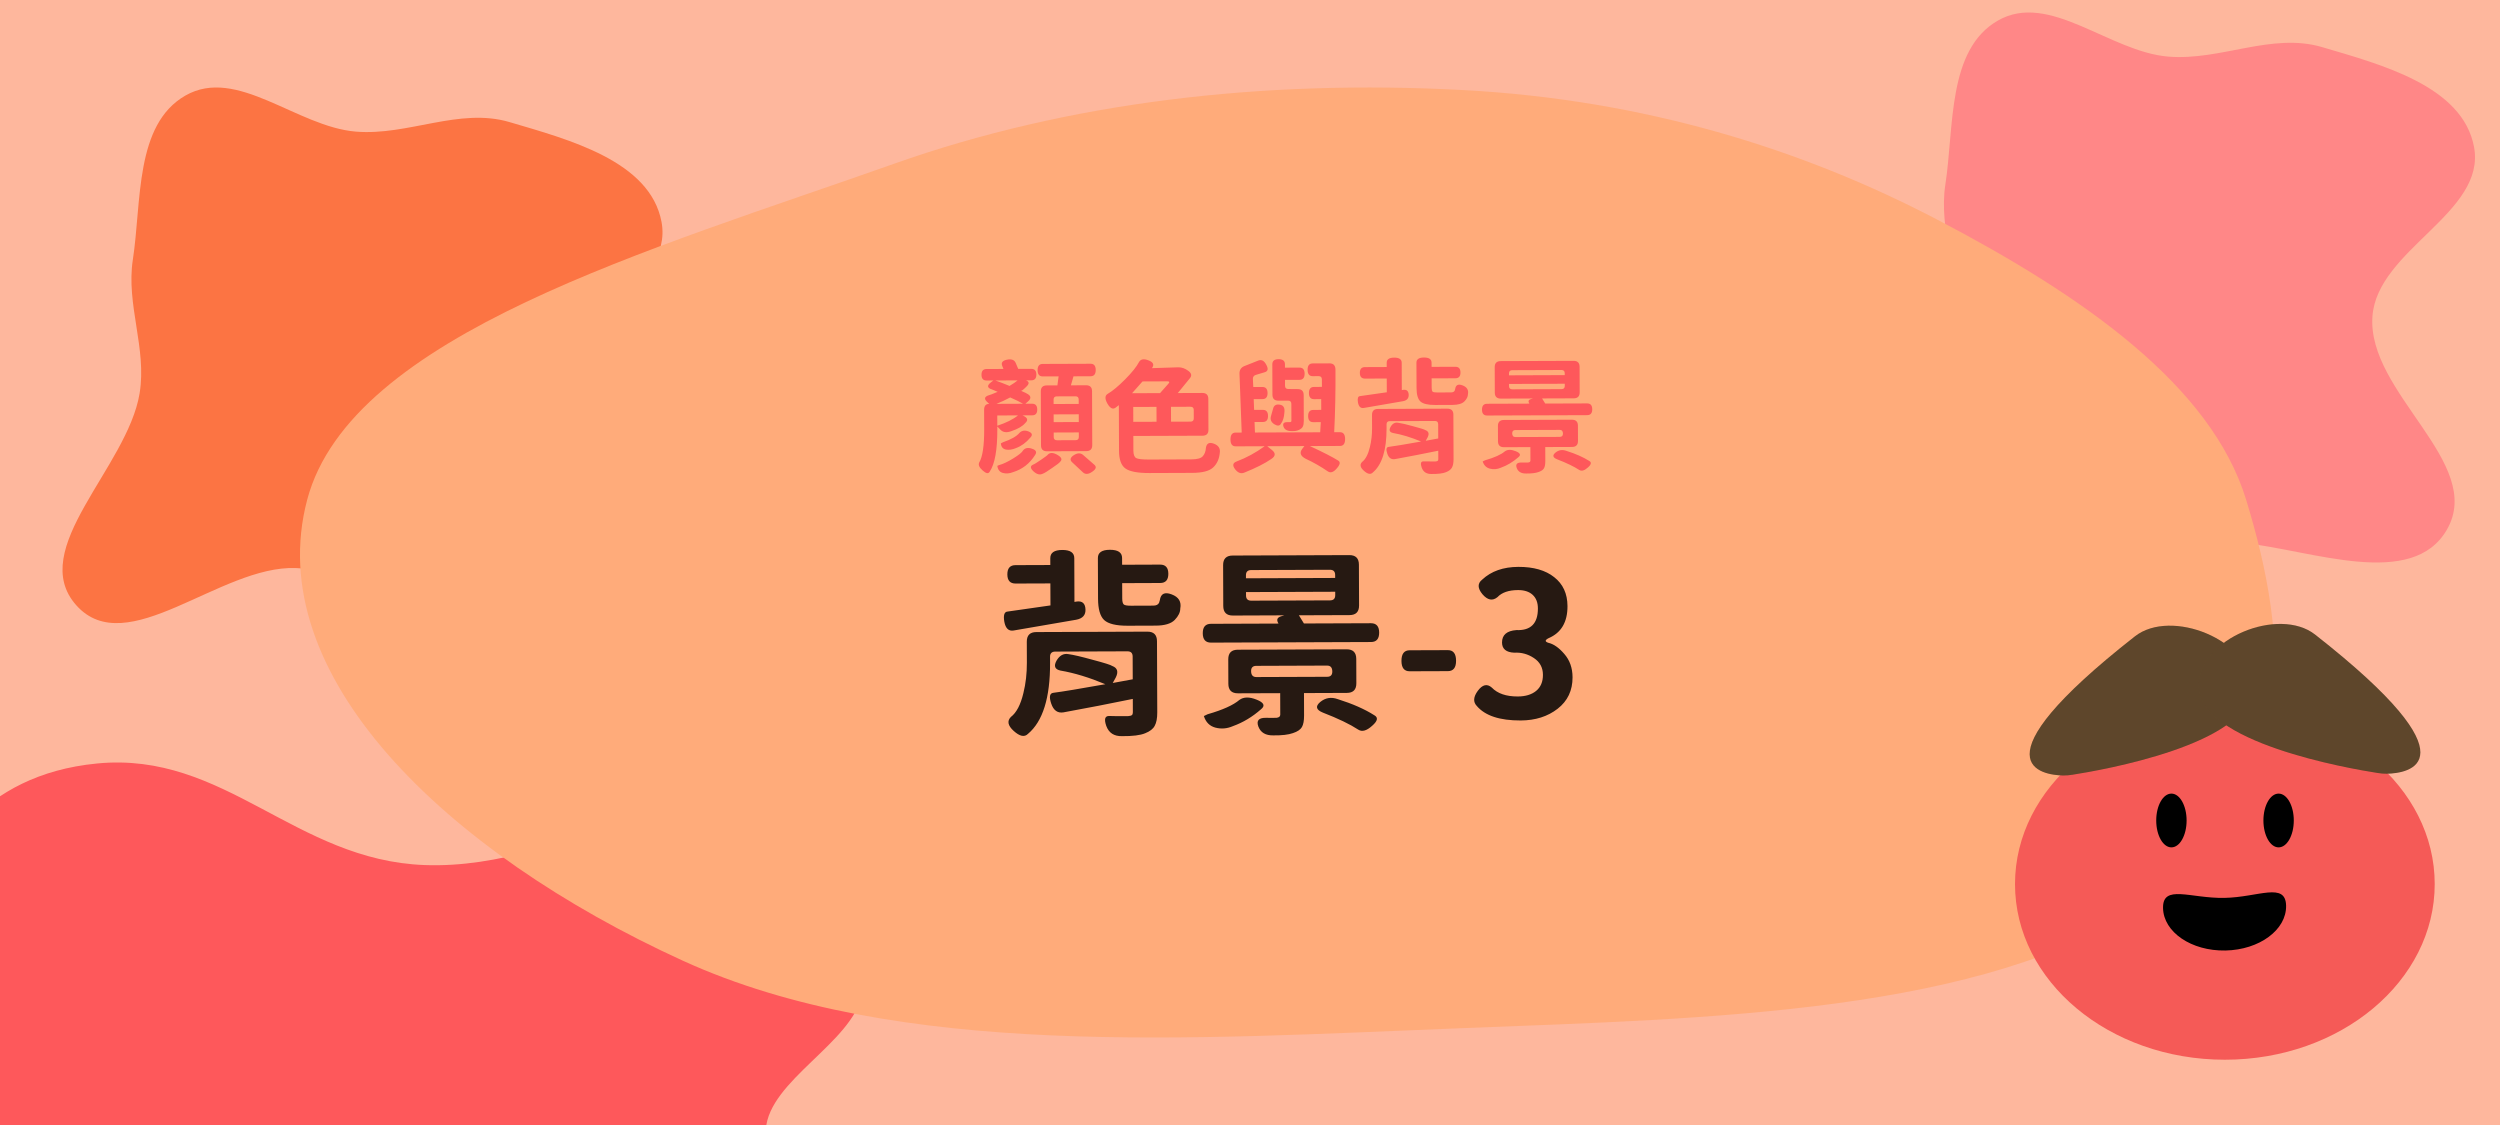
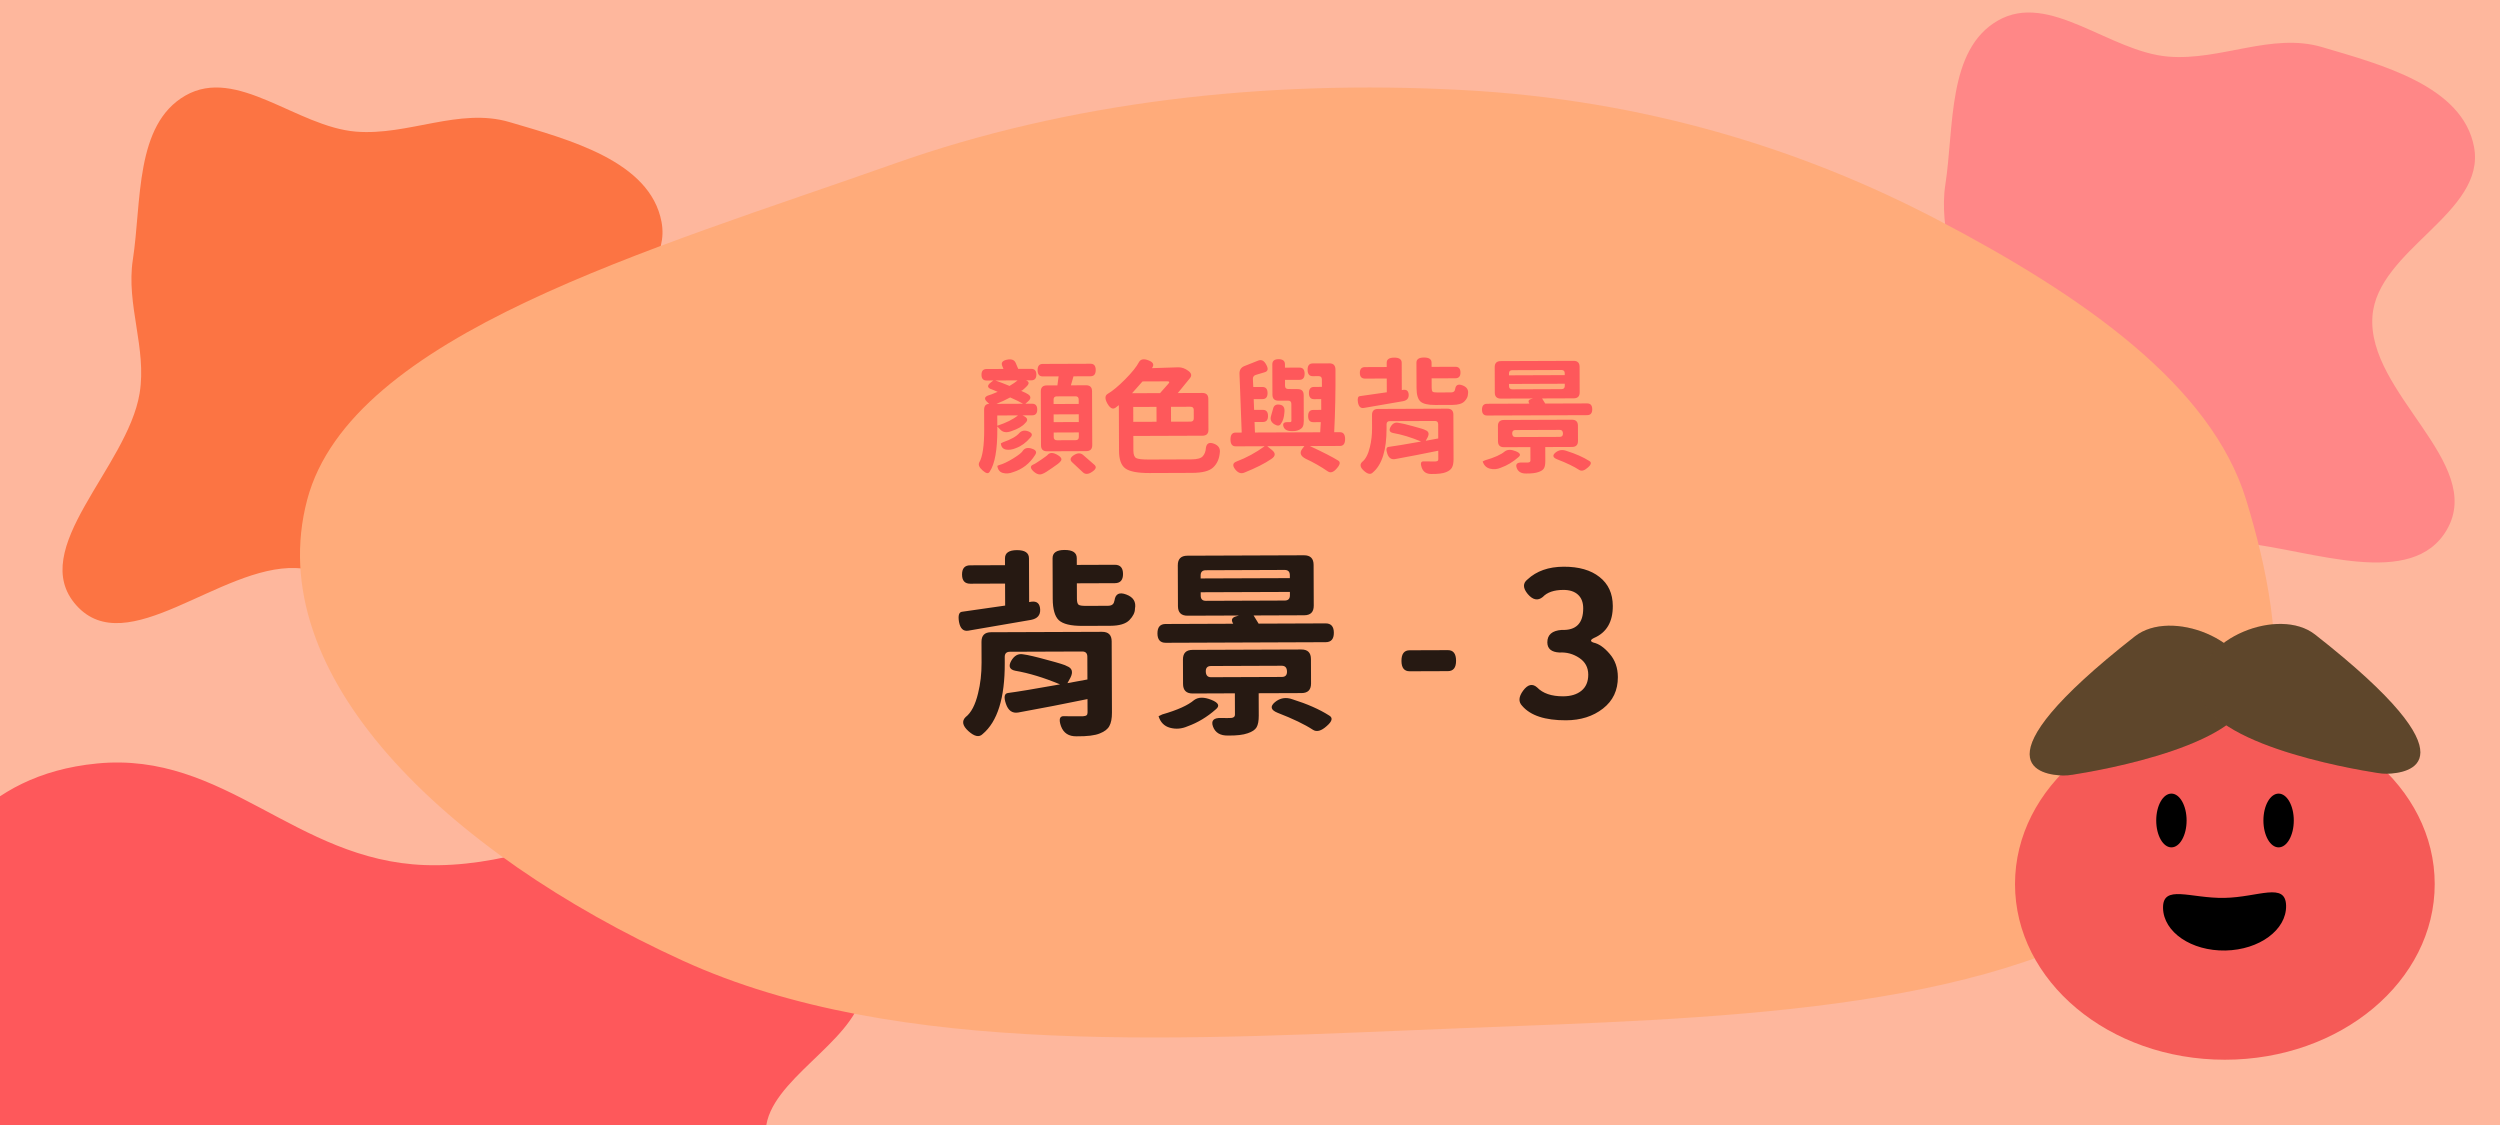
<svg xmlns="http://www.w3.org/2000/svg" width="200" height="90" viewBox="0 0 200 90" fill="none">
  <g clip-path="url(#clip0_2308_6711)">
    <rect width="200" height="90" fill="#FEB79D" />
    <path fill-rule="evenodd" clip-rule="evenodd" d="M-6.18 85.526C-5.521 81.351 -9.948 77.257 -7.655 73.239C-4.948 68.497 -1.652 61.992 7.772 61.078C17.997 60.087 23.6 68.826 33.978 69.205C45.818 69.637 56.588 60.196 66.887 63.237C76.243 66 70.121 74.012 68.975 79.539C68.168 83.434 61.536 86.431 61.267 90.346C60.85 96.397 75.769 103.853 67.023 107.895C58.356 111.9 45.738 103.802 34.253 102.83C27.316 102.243 20.566 103.925 13.618 103.373C4.658 102.66 -7.251 103.227 -11.753 99.17C-16.321 95.052 -6.927 90.254 -6.18 85.526Z" fill="#FE585B" />
    <path fill-rule="evenodd" clip-rule="evenodd" d="M28.474 10.53C32.649 10.872 36.743 8.58 40.761 9.767C45.503 11.168 52.008 12.874 52.922 17.752C53.913 23.046 45.174 25.946 44.795 31.318C44.363 37.447 53.804 43.022 50.763 48.353C48 53.196 39.988 50.027 34.461 49.434C30.566 49.016 27.569 45.584 23.654 45.444C17.603 45.228 10.147 52.951 6.105 48.424C2.1 43.937 10.197 37.406 11.17 31.46C11.758 27.869 10.075 24.375 10.627 20.779C11.34 16.14 10.773 9.976 14.83 7.646C18.948 5.281 23.746 10.143 28.474 10.53Z" fill="#FC7443" />
    <path fill-rule="evenodd" clip-rule="evenodd" d="M173.474 4.53C177.649 4.872 181.743 2.58 185.761 3.767C190.503 5.168 197.008 6.874 197.922 11.752C198.913 17.046 190.174 19.946 189.795 25.318C189.363 31.447 198.804 37.022 195.763 42.353C193 47.196 184.988 44.027 179.461 43.434C175.566 43.016 172.569 39.584 168.654 39.444C162.603 39.228 155.147 46.951 151.105 42.424C147.1 37.937 155.198 31.406 156.17 25.46C156.757 21.869 155.075 18.375 155.627 14.779C156.34 10.14 155.773 3.976 159.83 1.646C163.948 -0.719 168.746 4.143 173.474 4.53Z" fill="#FF8787" />
    <path fill-rule="evenodd" clip-rule="evenodd" d="M117.063 7.205C131.49 7.98 144.155 11.905 154.996 17.578C166.733 23.719 176.896 30.86 179.688 39.971C183.097 51.095 184.354 63.745 171.749 72.255C158.691 81.071 136.857 81.474 117.063 82.25C95.236 83.105 71.899 84.751 54.603 76.845C35.616 68.165 20.857 53.977 24.577 39.971C28.089 26.753 52.105 19.98 71.539 13.095C85.386 8.19 100.98 6.341 117.063 7.205Z" fill="#FFAB7A" />
    <ellipse cx="177.989" cy="70.727" rx="16.788" ry="14.051" fill="#F55A57" />
    <ellipse cx="173.713" cy="65.639" rx="1.215" ry="2.151" fill="black" />
    <ellipse cx="182.288" cy="65.639" rx="1.215" ry="2.151" fill="black" />
    <path d="M173.043 72.643C173.079 74.57 175.312 76.092 178.031 76.041C180.749 75.99 182.924 74.386 182.888 72.458C182.852 70.531 180.67 71.781 177.952 71.831C175.233 71.882 173.007 70.715 173.043 72.643Z" fill="black" />
    <path d="M170.798 50.904C173.679 48.645 180.102 51.191 180.102 55.022C180.103 59.542 168.088 61.623 165.803 61.978C165.554 62.017 165.305 62.044 165.056 62.039C163.427 62.006 157.617 61.237 170.798 50.904Z" fill="#6E5232" />
    <path d="M170.798 50.904C173.679 48.645 180.102 51.191 180.102 55.022C180.103 59.542 168.088 61.623 165.803 61.978C165.554 62.017 165.305 62.044 165.056 62.039C163.427 62.006 157.617 61.237 170.798 50.904Z" fill="url(#paint0_radial_2308_6711)" fill-opacity="0.15" />
    <path d="M185.204 50.763C182.323 48.505 175.9 51.051 175.9 54.881C175.899 59.401 187.914 61.483 190.199 61.837C190.448 61.876 190.697 61.903 190.946 61.898C192.575 61.866 198.385 61.097 185.204 50.763Z" fill="#6E5232" />
    <path d="M185.204 50.763C182.323 48.505 175.9 51.051 175.9 54.881C175.899 59.401 187.914 61.483 190.199 61.837C190.448 61.876 190.697 61.903 190.946 61.898C192.575 61.866 198.385 61.097 185.204 50.763Z" fill="url(#paint1_radial_2308_6711)" fill-opacity="0.15" />
    <path d="M79.718 32.308L81.847 32.3C81.594 32.154 81.25 31.985 80.816 31.794C80.47 31.982 80.104 32.153 79.718 32.308ZM81.41 30.431L79.63 30.438C79.971 30.557 80.348 30.702 80.762 30.874C81.035 30.713 81.251 30.565 81.41 30.431ZM79.781 33.238L79.784 34.058C80.503 33.822 81.055 33.546 81.441 33.231L79.781 33.238ZM79.784 34.118L79.785 34.348C79.791 35.988 79.589 37.115 79.178 37.73C79.078 37.917 78.891 37.888 78.617 37.642C78.343 37.403 78.249 37.19 78.335 37.003C78.606 36.555 78.74 35.665 78.735 34.331L78.729 32.791C78.728 32.471 78.864 32.311 79.138 32.31L79.007 32.19C78.706 31.925 78.739 31.735 79.105 31.62C79.145 31.62 79.381 31.529 79.814 31.347C79.4 31.169 79.23 31.1 79.303 31.139C78.969 31.014 78.959 30.831 79.271 30.59L79.471 30.439L78.93 30.441C78.657 30.442 78.52 30.289 78.519 29.982C78.518 29.676 78.654 29.522 78.927 29.521L80.277 29.516L80.176 29.266C80.075 29.013 80.201 28.849 80.554 28.775C80.914 28.7 81.148 28.786 81.255 29.032L81.457 29.511L82.497 29.508C82.77 29.506 82.908 29.659 82.909 29.966C82.91 30.273 82.774 30.427 82.501 30.427L82.081 30.429C82.361 30.535 82.358 30.715 82.073 30.969C81.853 31.19 81.72 31.287 81.674 31.261C81.987 31.399 82.134 31.469 82.114 31.469C82.495 31.648 82.532 31.867 82.227 32.129L82.028 32.299L82.567 32.297C82.841 32.296 82.978 32.452 82.979 32.766C82.98 33.072 82.844 33.226 82.571 33.227L81.791 33.23C82.212 33.402 82.286 33.608 82.013 33.849C81.808 34.097 81.448 34.308 80.936 34.483C80.556 34.631 80.263 34.602 80.055 34.397L79.784 34.118ZM81.556 34.631C81.749 34.437 81.992 34.399 82.286 34.518C82.579 34.637 82.627 34.8 82.427 35.008C82.089 35.409 81.71 35.687 81.291 35.842C80.998 35.97 80.725 36.011 80.471 35.965C80.224 35.913 80.09 35.746 80.069 35.467L80.249 35.376C80.895 35.154 81.33 34.905 81.556 34.631ZM81.841 36.04C82.001 35.833 82.24 35.785 82.561 35.897C82.888 36.003 82.969 36.172 82.803 36.406C82.379 37.081 81.8 37.533 81.068 37.763C80.768 37.884 80.488 37.908 80.228 37.836C79.974 37.764 79.827 37.574 79.786 37.268L79.926 37.207C80.219 37.133 80.591 36.958 81.044 36.683C81.503 36.401 81.769 36.187 81.841 36.04ZM84.296 34.601L84.297 34.961C84.298 35.134 84.385 35.221 84.558 35.22L86.048 35.214C86.222 35.214 86.308 35.127 86.307 34.953L86.306 34.593L84.296 34.601ZM84.291 33.151L84.293 33.771L86.303 33.763L86.301 33.143L84.291 33.151ZM84.545 31.71C84.372 31.711 84.286 31.797 84.286 31.971L84.288 32.321L86.297 32.313L86.296 31.963C86.296 31.79 86.209 31.704 86.035 31.704L84.545 31.71ZM87.38 35.609C87.381 35.929 87.222 36.09 86.901 36.091L83.762 36.103C83.442 36.104 83.281 35.945 83.28 35.625L83.264 31.315C83.263 30.995 83.422 30.834 83.742 30.833L84.592 30.83L84.689 30.109L83.419 30.114C83.146 30.115 83.009 29.949 83.007 29.616C83.006 29.282 83.142 29.115 83.416 29.114L87.246 29.1C87.519 29.099 87.656 29.265 87.657 29.598C87.659 29.932 87.523 30.099 87.249 30.1L85.879 30.105L85.672 30.826L86.882 30.821C87.202 30.82 87.363 30.98 87.364 31.299L87.38 35.609ZM85.765 36.975C85.571 36.789 85.617 36.603 85.903 36.415C86.195 36.227 86.442 36.22 86.643 36.392L87.535 37.169C87.743 37.341 87.69 37.532 87.378 37.739C87.072 37.954 86.822 37.968 86.628 37.782L85.765 36.975ZM83.832 36.363C84.012 36.189 84.265 36.198 84.593 36.39C84.927 36.582 85.001 36.765 84.815 36.939C84.762 37.019 84.546 37.187 84.166 37.441C83.794 37.703 83.548 37.854 83.428 37.894C83.195 38.015 82.945 37.953 82.677 37.707C82.417 37.461 82.403 37.285 82.635 37.177C82.735 37.143 82.955 37.009 83.294 36.775C83.64 36.54 83.819 36.403 83.832 36.363ZM93.472 30.697C93.585 30.57 93.554 30.506 93.381 30.507L91.401 30.515L90.564 31.458L92.804 31.449L93.472 30.697ZM95.243 33.73C95.416 33.73 95.502 33.643 95.502 33.469L95.499 32.789C95.499 32.623 95.412 32.54 95.238 32.54L93.678 32.546L93.683 33.736L95.243 33.73ZM90.659 32.557L90.663 33.747L92.523 33.74L92.519 32.55L90.659 32.557ZM91.934 36.763L95.314 36.75C95.787 36.748 96.094 36.66 96.233 36.487C96.379 36.313 96.458 36.096 96.471 35.836C96.523 35.469 96.736 35.355 97.109 35.493C97.483 35.632 97.641 35.881 97.582 36.242C97.537 36.715 97.365 37.096 97.066 37.383C96.767 37.678 96.205 37.827 95.378 37.83L91.958 37.843C91.018 37.846 90.378 37.725 90.037 37.48C89.696 37.241 89.524 36.768 89.522 36.062L89.508 32.411L89.249 32.612C89.029 32.773 88.812 32.667 88.597 32.295C88.383 31.916 88.385 31.656 88.605 31.515C88.997 31.287 89.466 30.898 90.01 30.35C90.562 29.794 90.933 29.329 91.125 28.956C91.258 28.728 91.504 28.684 91.865 28.823C92.225 28.955 92.339 29.138 92.207 29.372L92.157 29.452L94.277 29.384C94.55 29.383 94.814 29.479 95.068 29.671C95.322 29.857 95.363 30.053 95.19 30.26L94.224 31.444L96.184 31.437C96.504 31.436 96.665 31.595 96.666 31.915L96.675 34.385C96.677 34.698 96.517 34.856 96.197 34.857L90.667 34.877L90.671 36.057C90.673 36.364 90.747 36.56 90.894 36.646C91.041 36.726 91.387 36.765 91.934 36.763ZM103.313 33.67L103.308 32.31C103.307 32.137 103.22 32.051 103.047 32.051L102.277 32.054C101.957 32.055 101.796 31.896 101.795 31.576L101.786 29.146C101.785 28.873 101.951 28.735 102.284 28.734C102.624 28.733 102.795 28.869 102.796 29.142L102.797 29.412L103.957 29.408C104.23 29.407 104.367 29.57 104.369 29.896C104.37 30.223 104.234 30.387 103.961 30.388L102.801 30.392L102.802 30.862C102.803 31.036 102.89 31.122 103.063 31.121L103.813 31.128C104.133 31.127 104.294 31.287 104.295 31.607L104.303 33.667C104.303 33.873 104.277 34.027 104.224 34.127C104.178 34.227 104.078 34.314 103.925 34.388C103.772 34.462 103.589 34.496 103.376 34.49C103.002 34.498 102.772 34.382 102.684 34.143C102.597 33.896 102.69 33.773 102.963 33.772L103.143 33.771C103.256 33.777 103.313 33.744 103.313 33.67ZM101.849 32.686C101.915 32.425 102.094 32.322 102.388 32.374C102.681 32.419 102.802 32.632 102.75 33.012C102.725 33.392 102.636 33.683 102.483 33.883C102.384 34.077 102.208 34.098 101.954 33.945C101.7 33.786 101.606 33.577 101.671 33.316L101.849 32.686ZM105.616 34.582L105.663 33.772L105.063 33.774C104.79 33.775 104.652 33.612 104.651 33.285C104.65 32.959 104.786 32.795 105.059 32.794L105.699 32.791L105.696 31.931L105.126 31.934C104.853 31.935 104.716 31.772 104.714 31.445C104.713 31.119 104.849 30.955 105.123 30.954L105.753 30.951L105.75 30.351C105.75 30.178 105.663 30.092 105.489 30.092L105.019 30.094C104.746 30.095 104.609 29.925 104.608 29.585C104.606 29.245 104.742 29.075 105.016 29.074L106.366 29.069C106.686 29.068 106.843 29.247 106.838 29.607C106.851 31.294 106.817 32.951 106.736 34.578L107.196 34.576C107.469 34.575 107.607 34.758 107.608 35.124C107.609 35.491 107.473 35.675 107.2 35.676L104.79 35.685C105.859 36.181 106.613 36.568 107.054 36.846C107.248 36.959 107.212 37.166 106.947 37.467C106.688 37.775 106.452 37.859 106.238 37.719C105.67 37.328 105.078 36.99 104.464 36.706C104.036 36.488 103.942 36.221 104.181 35.907L104.35 35.687L101.38 35.697L101.761 36.006C102.069 36.258 102.046 36.498 101.694 36.726C101.175 37.082 100.463 37.441 99.558 37.804C99.285 37.925 99.035 37.836 98.807 37.537C98.586 37.245 98.618 37.041 98.905 36.927C99.71 36.624 100.465 36.214 101.17 35.698L98.85 35.707C98.577 35.708 98.439 35.525 98.438 35.158C98.437 34.792 98.573 34.608 98.846 34.607L99.336 34.605L99.159 29.896C99.151 29.596 99.284 29.392 99.556 29.284L100.675 28.84C100.928 28.746 101.138 28.862 101.306 29.188C101.481 29.507 101.438 29.704 101.178 29.778L100.469 29.991C100.309 30.038 100.23 30.145 100.23 30.312L100.263 30.962L100.993 30.959C101.266 30.958 101.403 31.121 101.404 31.447C101.406 31.767 101.27 31.928 100.996 31.929L100.296 31.931L100.329 32.791L101.029 32.789C101.303 32.788 101.44 32.951 101.441 33.277C101.442 33.597 101.306 33.758 101.033 33.759L100.363 33.761L100.396 34.601L105.616 34.582ZM112.695 31.576C112.709 31.862 112.557 32.036 112.237 32.097C111.098 32.295 110.048 32.475 109.089 32.639C108.849 32.673 108.698 32.527 108.637 32.201C108.583 31.874 108.635 31.704 108.795 31.69C109.062 31.656 109.778 31.553 110.944 31.382L110.94 30.282L109.2 30.288C108.927 30.29 108.79 30.137 108.788 29.83C108.787 29.523 108.923 29.369 109.197 29.369L110.937 29.362L110.936 29.022C110.934 28.749 111.134 28.611 111.534 28.61C111.934 28.608 112.134 28.744 112.136 29.018L112.144 31.208L112.264 31.187C112.537 31.153 112.681 31.282 112.695 31.576ZM115.789 32.694C116.109 32.693 116.27 32.852 116.271 33.172L116.284 36.732C116.285 37.026 116.243 37.249 116.157 37.403C116.077 37.556 115.918 37.68 115.678 37.775C115.438 37.875 115.052 37.923 114.519 37.919C114.125 37.927 113.865 37.758 113.737 37.412C113.615 37.066 113.668 36.899 113.895 36.911C113.988 36.917 114.298 36.92 114.825 36.918C114.918 36.911 114.981 36.894 115.015 36.867C115.048 36.84 115.064 36.794 115.064 36.727L115.062 36.057C113.909 36.294 112.753 36.519 111.594 36.73C111.301 36.777 111.097 36.632 110.982 36.292C110.868 35.952 110.904 35.772 111.09 35.752C111.524 35.697 112.39 35.553 113.689 35.322C112.881 34.985 112.133 34.758 111.446 34.64C111.166 34.581 111.099 34.418 111.245 34.151C111.397 33.884 111.596 33.773 111.843 33.819C112.09 33.851 112.497 33.946 113.064 34.104C113.638 34.255 113.962 34.358 114.036 34.411C114.296 34.51 114.353 34.703 114.208 34.99L114.059 35.261L115.058 35.077L115.054 33.937C115.053 33.764 114.966 33.677 114.793 33.678L111.183 33.691C111.009 33.692 110.923 33.779 110.924 33.952L110.925 34.252C110.931 35.999 110.562 37.184 109.818 37.806C109.645 37.98 109.409 37.931 109.108 37.659C108.813 37.393 108.766 37.16 108.965 36.959C109.244 36.745 109.453 36.348 109.591 35.767C109.709 35.293 109.767 34.783 109.765 34.236L109.761 33.197C109.76 32.877 109.919 32.716 110.239 32.715L115.789 32.694ZM114.974 31.397L116.084 31.393C116.231 31.392 116.327 31.345 116.374 31.252L116.413 31.122C116.459 30.795 116.655 30.698 117.002 30.83C117.356 30.962 117.5 31.198 117.435 31.538C117.436 31.725 117.343 31.915 117.157 32.109C116.971 32.296 116.655 32.391 116.208 32.393L114.808 32.398C114.228 32.4 113.834 32.305 113.627 32.112C113.426 31.919 113.325 31.563 113.323 31.043L113.315 29.013C113.314 28.74 113.514 28.602 113.914 28.601C114.321 28.599 114.524 28.735 114.525 29.009L114.527 29.349L116.427 29.342C116.7 29.341 116.837 29.494 116.838 29.8C116.84 30.107 116.703 30.261 116.43 30.262L114.53 30.269L114.533 31.039C114.534 31.192 114.561 31.292 114.614 31.338C114.668 31.378 114.788 31.398 114.974 31.397ZM120.722 30.716L120.722 30.886C120.723 31.059 120.81 31.145 120.983 31.145L124.923 31.13C125.097 31.13 125.183 31.043 125.182 30.869L125.182 30.699L120.722 30.716ZM120.978 29.615C120.804 29.616 120.718 29.703 120.719 29.876L120.719 30.026L125.179 30.009L125.179 29.859C125.178 29.686 125.091 29.6 124.918 29.6L120.978 29.615ZM126.968 32.273C127.241 32.272 127.378 32.428 127.379 32.741C127.381 33.054 127.244 33.212 126.971 33.213L118.971 33.242C118.698 33.243 118.561 33.087 118.559 32.774C118.558 32.461 118.694 32.303 118.968 32.302L122.348 32.29C122.234 32.11 122.273 31.99 122.466 31.929L122.636 31.879L120.066 31.888C119.746 31.889 119.586 31.73 119.584 31.41L119.577 29.37C119.576 29.05 119.735 28.89 120.055 28.888L125.885 28.867C126.205 28.866 126.366 29.025 126.367 29.345L126.374 31.385C126.376 31.705 126.216 31.866 125.896 31.867L123.366 31.876L123.618 32.285L126.968 32.273ZM120.392 36.107C120.605 35.953 120.891 35.949 121.252 36.094C121.619 36.239 121.693 36.399 121.474 36.573C121.042 36.955 120.573 37.236 120.067 37.418C119.774 37.546 119.481 37.571 119.187 37.492C118.9 37.413 118.709 37.22 118.615 36.914L118.804 36.823C119.557 36.607 120.086 36.368 120.392 36.107ZM121.236 34.404C121.062 34.405 120.976 34.492 120.976 34.665C120.977 34.865 121.064 34.965 121.238 34.964L124.778 34.951C124.951 34.95 125.037 34.863 125.037 34.69C125.036 34.49 124.949 34.39 124.776 34.391L121.236 34.404ZM126.239 35.275C126.24 35.595 126.081 35.756 125.761 35.757L123.621 35.765L123.625 36.885C123.626 37.145 123.59 37.339 123.517 37.465C123.444 37.592 123.294 37.693 123.068 37.767C122.842 37.848 122.515 37.886 122.088 37.881C121.702 37.889 121.451 37.74 121.337 37.434C121.229 37.134 121.365 36.99 121.745 37.002C121.965 37.008 122.135 37.007 122.255 37C122.375 36.986 122.435 36.933 122.435 36.84L122.431 35.77L120.321 35.777C120.001 35.779 119.84 35.619 119.839 35.299L119.834 34.079C119.833 33.759 119.993 33.599 120.313 33.597L125.752 33.577C126.072 33.576 126.233 33.735 126.234 34.055L126.239 35.275ZM124.564 36.742C124.224 36.603 124.18 36.426 124.432 36.212C124.691 35.998 124.985 35.95 125.312 36.069C126.046 36.3 126.654 36.567 127.135 36.872C127.342 36.985 127.306 37.161 127.027 37.403C126.754 37.65 126.525 37.714 126.337 37.595C125.923 37.323 125.332 37.039 124.564 36.742Z" fill="#FE585B" />
-     <path d="M86.838 48.742C86.861 49.201 86.617 49.479 86.105 49.577C84.282 49.893 82.603 50.182 81.068 50.444C80.684 50.499 80.444 50.265 80.346 49.742C80.258 49.22 80.343 48.948 80.599 48.926C81.025 48.871 82.171 48.706 84.037 48.433L84.03 46.673L81.246 46.683C80.809 46.685 80.589 46.44 80.588 45.95C80.586 45.459 80.803 45.213 81.241 45.211L84.025 45.201L84.023 44.657C84.021 44.219 84.34 44 84.98 43.997C85.62 43.995 85.941 44.212 85.943 44.65L85.956 48.154L86.148 48.121C86.585 48.066 86.815 48.273 86.838 48.742ZM91.788 50.532C92.3 50.53 92.558 50.785 92.559 51.297L92.581 56.993C92.582 57.463 92.514 57.82 92.376 58.066C92.249 58.312 91.994 58.51 91.611 58.661C91.227 58.822 90.609 58.899 89.755 58.892C89.126 58.905 88.709 58.634 88.504 58.08C88.31 57.526 88.395 57.259 88.757 57.279C88.907 57.289 89.403 57.293 90.246 57.29C90.395 57.279 90.496 57.252 90.549 57.209C90.603 57.166 90.629 57.091 90.628 56.984L90.624 55.913C88.781 56.293 86.931 56.651 85.076 56.989C84.607 57.066 84.281 56.832 84.098 56.289C83.915 55.745 83.972 55.457 84.271 55.424C84.964 55.336 86.35 55.107 88.428 54.737C87.135 54.197 85.939 53.834 84.84 53.646C84.392 53.552 84.284 53.291 84.517 52.863C84.761 52.435 85.08 52.258 85.475 52.331C85.87 52.383 86.521 52.536 87.429 52.788C88.347 53.03 88.865 53.194 88.983 53.279C89.399 53.437 89.491 53.746 89.258 54.206L89.02 54.638L90.619 54.344L90.612 52.52C90.611 52.243 90.472 52.105 90.194 52.106L84.418 52.127C84.141 52.129 84.003 52.268 84.004 52.545L84.006 53.025C84.016 55.82 83.426 57.715 82.235 58.712C81.959 58.99 81.579 58.911 81.098 58.476C80.627 58.051 80.551 57.678 80.87 57.357C81.317 57.014 81.65 56.378 81.871 55.449C82.06 54.691 82.153 53.874 82.15 53L82.144 51.336C82.142 50.824 82.397 50.567 82.909 50.565L91.788 50.532ZM90.485 48.457L92.261 48.45C92.496 48.45 92.65 48.374 92.724 48.225L92.787 48.016C92.86 47.493 93.174 47.338 93.73 47.549C94.296 47.76 94.526 48.138 94.422 48.682C94.423 48.981 94.275 49.286 93.977 49.596C93.68 49.896 93.173 50.047 92.459 50.05L90.219 50.058C89.291 50.061 88.661 49.909 88.329 49.601C88.008 49.293 87.846 48.723 87.843 47.891L87.831 44.643C87.829 44.205 88.148 43.986 88.788 43.983C89.439 43.981 89.765 44.198 89.767 44.636L89.769 45.18L92.809 45.168C93.246 45.167 93.466 45.411 93.467 45.902C93.469 46.392 93.251 46.639 92.814 46.64L89.774 46.652L89.779 47.884C89.78 48.129 89.823 48.289 89.909 48.363C89.994 48.427 90.186 48.458 90.485 48.457ZM99.681 47.367L99.682 47.639C99.683 47.916 99.822 48.054 100.099 48.053L106.403 48.03C106.681 48.029 106.819 47.89 106.818 47.612L106.817 47.34L99.681 47.367ZM100.09 45.605C99.813 45.606 99.675 45.745 99.676 46.023L99.677 46.263L106.813 46.236L106.812 45.996C106.811 45.719 106.672 45.581 106.394 45.582L100.09 45.605ZM109.674 49.858C110.111 49.856 110.331 50.106 110.333 50.607C110.335 51.109 110.117 51.36 109.68 51.362L96.88 51.409C96.442 51.411 96.223 51.161 96.221 50.66C96.219 50.158 96.437 49.907 96.874 49.905L102.282 49.885C102.1 49.598 102.163 49.406 102.472 49.309L102.744 49.227L98.632 49.243C98.12 49.245 97.863 48.99 97.861 48.478L97.849 45.214C97.847 44.702 98.102 44.445 98.614 44.443L107.942 44.408C108.454 44.406 108.711 44.661 108.713 45.173L108.725 48.437C108.727 48.949 108.472 49.206 107.96 49.208L103.912 49.223L104.314 49.878L109.674 49.858ZM99.153 55.993C99.493 55.746 99.952 55.739 100.529 55.972C101.116 56.204 101.235 56.46 100.884 56.739C100.193 57.349 99.442 57.8 98.633 58.091C98.164 58.295 97.695 58.334 97.225 58.208C96.766 58.082 96.461 57.773 96.31 57.283L96.613 57.138C97.817 56.792 98.664 56.411 99.153 55.993ZM100.503 53.268C100.225 53.269 100.087 53.408 100.088 53.685C100.089 54.005 100.229 54.165 100.506 54.164L106.17 54.143C106.447 54.142 106.586 54.003 106.584 53.725C106.583 53.405 106.444 53.246 106.167 53.247L100.503 53.268ZM108.508 54.662C108.51 55.174 108.255 55.431 107.743 55.433L104.319 55.446L104.325 57.238C104.327 57.654 104.27 57.963 104.153 58.166C104.036 58.37 103.797 58.53 103.435 58.649C103.073 58.778 102.55 58.839 101.867 58.831C101.249 58.844 100.848 58.605 100.665 58.115C100.492 57.636 100.71 57.406 101.318 57.425C101.67 57.434 101.942 57.433 102.134 57.422C102.326 57.4 102.422 57.314 102.421 57.165L102.415 55.453L99.039 55.465C98.527 55.467 98.27 55.212 98.268 54.7L98.261 52.748C98.259 52.236 98.514 51.979 99.026 51.977L107.73 51.945C108.242 51.943 108.499 52.198 108.501 52.71L108.508 54.662ZM105.829 57.008C105.284 56.786 105.213 56.504 105.617 56.161C106.032 55.818 106.501 55.742 107.025 55.932C108.199 56.301 109.172 56.729 109.941 57.217C110.273 57.397 110.215 57.68 109.769 58.066C109.333 58.462 108.965 58.565 108.666 58.374C108.003 57.939 107.057 57.484 105.829 57.008ZM112.776 53.702C112.339 53.704 112.119 53.428 112.117 52.873C112.115 52.307 112.333 52.024 112.77 52.022L115.826 52.011C116.264 52.009 116.483 52.291 116.485 52.857C116.487 53.411 116.27 53.689 115.832 53.691L112.776 53.702ZM121.657 57.638C119.982 57.644 118.813 57.259 118.149 56.483C117.838 56.164 117.863 55.758 118.224 55.266C118.596 54.764 118.969 54.677 119.343 55.006C119.804 55.484 120.498 55.722 121.426 55.718C122.034 55.716 122.519 55.57 122.88 55.281C123.252 54.981 123.438 54.548 123.435 53.983C123.433 53.407 123.192 52.96 122.71 52.642C122.229 52.323 121.706 52.181 121.141 52.215C120.49 52.186 120.164 51.915 120.162 51.403C120.16 50.795 120.542 50.463 121.31 50.407C122.462 50.456 123.036 49.878 123.032 48.672C123.03 48.203 122.89 47.841 122.612 47.586C122.333 47.331 121.944 47.204 121.442 47.206C120.696 47.209 120.147 47.398 119.796 47.772C119.403 48.094 119.003 48.015 118.595 47.537C118.199 47.058 118.192 46.669 118.575 46.369C119.298 45.694 120.262 45.355 121.467 45.35C122.683 45.346 123.639 45.619 124.334 46.172C125.041 46.724 125.395 47.495 125.399 48.487C125.404 49.767 124.9 50.623 123.889 51.053C123.59 51.204 123.58 51.326 123.858 51.421C124.285 51.516 124.713 51.813 125.141 52.312C125.58 52.812 125.801 53.435 125.804 54.182C125.808 55.238 125.411 56.077 124.613 56.699C123.816 57.32 122.83 57.633 121.657 57.638Z" fill="black" fill-opacity="0.85" />
+     <path d="M83.213 48.756C83.236 49.215 82.992 49.493 82.48 49.591C80.657 49.907 78.978 50.196 77.443 50.457C77.059 50.512 76.819 50.278 76.721 49.756C76.633 49.234 76.718 48.961 76.974 48.939C77.4 48.884 78.546 48.72 80.412 48.446L80.405 46.686L77.621 46.697C77.184 46.698 76.964 46.454 76.963 45.963C76.961 45.472 77.178 45.226 77.616 45.225L80.4 45.214L80.398 44.67C80.396 44.233 80.715 44.013 81.355 44.011C81.995 44.008 82.316 44.226 82.318 44.663L82.331 48.167L82.523 48.135C82.96 48.08 83.19 48.287 83.213 48.756ZM88.164 50.546C88.676 50.544 88.933 50.799 88.934 51.311L88.956 57.007C88.957 57.476 88.889 57.834 88.751 58.079C88.624 58.325 88.369 58.523 87.986 58.674C87.602 58.836 86.984 58.913 86.13 58.905C85.501 58.918 85.084 58.648 84.879 58.094C84.686 57.54 84.77 57.273 85.133 57.293C85.282 57.303 85.778 57.306 86.621 57.303C86.77 57.292 86.871 57.265 86.924 57.222C86.978 57.179 87.004 57.105 87.004 56.998L86.999 55.926C85.156 56.306 83.306 56.665 81.451 57.002C80.982 57.079 80.656 56.845 80.473 56.302C80.29 55.759 80.347 55.471 80.646 55.438C81.339 55.35 82.725 55.12 84.803 54.75C83.51 54.211 82.314 53.847 81.215 53.659C80.767 53.565 80.659 53.304 80.892 52.877C81.136 52.449 81.455 52.272 81.85 52.345C82.245 52.397 82.896 52.549 83.804 52.802C84.722 53.044 85.24 53.207 85.358 53.292C85.774 53.45 85.866 53.759 85.633 54.219L85.395 54.652L86.994 54.358L86.987 52.534C86.986 52.257 86.847 52.118 86.569 52.12L80.793 52.141C80.516 52.142 80.378 52.281 80.379 52.558L80.381 53.038C80.391 55.833 79.801 57.729 78.61 58.725C78.334 59.003 77.955 58.925 77.473 58.489C77.002 58.064 76.926 57.691 77.245 57.37C77.692 57.027 78.025 56.391 78.246 55.462C78.435 54.704 78.528 53.888 78.525 53.013L78.519 51.349C78.517 50.837 78.772 50.58 79.284 50.578L88.164 50.546ZM86.86 48.47L88.636 48.464C88.871 48.463 89.025 48.388 89.099 48.238L89.162 48.03C89.235 47.507 89.549 47.351 90.105 47.562C90.671 47.774 90.901 48.151 90.797 48.696C90.798 48.995 90.65 49.299 90.352 49.609C90.055 49.909 89.548 50.06 88.834 50.063L86.594 50.071C85.666 50.075 85.036 49.922 84.704 49.614C84.383 49.306 84.221 48.736 84.218 47.904L84.206 44.656C84.204 44.219 84.523 43.999 85.163 43.997C85.814 43.994 86.14 44.212 86.142 44.649L86.144 45.193L89.184 45.182C89.621 45.18 89.841 45.425 89.842 45.915C89.844 46.406 89.626 46.652 89.189 46.654L86.149 46.665L86.154 47.897C86.155 48.142 86.198 48.302 86.284 48.377C86.369 48.44 86.561 48.471 86.86 48.47ZM96.056 47.38L96.057 47.652C96.058 47.93 96.197 48.068 96.474 48.067L102.778 48.043C103.056 48.042 103.194 47.903 103.193 47.626L103.192 47.354L96.056 47.38ZM96.465 45.619C96.188 45.62 96.05 45.759 96.051 46.036L96.052 46.276L103.188 46.25L103.187 46.01C103.186 45.733 103.047 45.594 102.769 45.595L96.465 45.619ZM106.049 49.871C106.487 49.87 106.706 50.12 106.708 50.621C106.71 51.122 106.492 51.374 106.055 51.375L93.255 51.423C92.817 51.424 92.598 51.175 92.596 50.673C92.594 50.172 92.812 49.92 93.249 49.919L98.657 49.899C98.475 49.611 98.538 49.419 98.847 49.322L99.119 49.241L95.007 49.256C94.495 49.258 94.238 49.003 94.236 48.491L94.224 45.227C94.222 44.715 94.477 44.458 94.989 44.456L104.317 44.422C104.829 44.42 105.086 44.675 105.088 45.187L105.1 48.451C105.102 48.963 104.847 49.22 104.335 49.222L100.287 49.237L100.689 49.891L106.049 49.871ZM95.528 56.006C95.868 55.76 96.327 55.753 96.904 55.985C97.491 56.218 97.61 56.473 97.259 56.752C96.568 57.362 95.817 57.813 95.008 58.104C94.539 58.309 94.07 58.348 93.6 58.221C93.141 58.095 92.836 57.787 92.685 57.297L92.988 57.152C94.192 56.806 95.039 56.424 95.528 56.006ZM96.878 53.281C96.6 53.282 96.462 53.422 96.463 53.699C96.465 54.019 96.604 54.178 96.881 54.177L102.545 54.156C102.822 54.155 102.961 54.016 102.96 53.739C102.958 53.419 102.819 53.259 102.542 53.26L96.878 53.281ZM104.883 54.676C104.885 55.188 104.63 55.445 104.118 55.447L100.694 55.459L100.701 57.251C100.702 57.667 100.645 57.977 100.528 58.18C100.411 58.383 100.172 58.544 99.81 58.663C99.448 58.792 98.925 58.852 98.242 58.844C97.624 58.857 97.223 58.619 97.04 58.129C96.867 57.649 97.085 57.419 97.693 57.438C98.045 57.448 98.317 57.447 98.509 57.435C98.701 57.413 98.797 57.328 98.796 57.178L98.79 55.466L95.414 55.479C94.902 55.481 94.645 55.226 94.643 54.714L94.636 52.762C94.634 52.25 94.889 51.993 95.401 51.991L104.105 51.959C104.617 51.957 104.874 52.212 104.876 52.724L104.883 54.676ZM102.204 57.022C101.659 56.8 101.588 56.517 101.993 56.174C102.407 55.831 102.876 55.755 103.4 55.945C104.574 56.314 105.547 56.742 106.316 57.23C106.648 57.41 106.59 57.693 106.144 58.079C105.708 58.475 105.34 58.578 105.041 58.387C104.378 57.952 103.432 57.497 102.204 57.022ZM112.776 53.702C112.339 53.704 112.119 53.428 112.117 52.873C112.115 52.307 112.333 52.024 112.77 52.022L115.826 52.011C116.264 52.009 116.483 52.291 116.485 52.857C116.487 53.411 116.27 53.689 115.832 53.691L112.776 53.702ZM125.282 57.624C123.607 57.63 122.438 57.245 121.774 56.469C121.463 56.15 121.488 55.745 121.849 55.253C122.221 54.75 122.594 54.663 122.968 54.993C123.429 55.471 124.123 55.708 125.051 55.705C125.659 55.703 126.144 55.557 126.505 55.267C126.877 54.967 127.062 54.535 127.06 53.969C127.058 53.393 126.817 52.946 126.335 52.628C125.854 52.31 125.331 52.168 124.766 52.202C124.115 52.172 123.789 51.901 123.787 51.389C123.785 50.782 124.167 50.45 124.935 50.393C126.087 50.442 126.661 49.864 126.657 48.659C126.655 48.19 126.515 47.827 126.237 47.572C125.958 47.318 125.569 47.191 125.067 47.193C124.321 47.196 123.772 47.384 123.421 47.759C123.028 48.08 122.628 48.002 122.22 47.523C121.824 47.045 121.817 46.656 122.2 46.355C122.923 45.681 123.887 45.341 125.092 45.337C126.308 45.332 127.264 45.606 127.959 46.158C128.666 46.71 129.02 47.482 129.024 48.474C129.029 49.754 128.525 50.609 127.514 51.04C127.215 51.19 127.205 51.313 127.483 51.408C127.91 51.502 128.338 51.799 128.766 52.299C129.205 52.799 129.426 53.422 129.429 54.169C129.433 55.225 129.036 56.063 128.238 56.685C127.441 57.307 126.455 57.62 125.282 57.624Z" fill="black" fill-opacity="0.85" />
  </g>
  <defs>
    <radialGradient id="paint0_radial_2308_6711" cx="0" cy="0" r="1" gradientUnits="userSpaceOnUse" gradientTransform="translate(0.560609 46.8353) rotate(65.4889) scale(3.32531 8.21233)">
      <stop offset="0.33" stop-opacity="0" />
      <stop offset="0.655" stop-opacity="0.6" />
      <stop offset="1" />
    </radialGradient>
    <radialGradient id="paint1_radial_2308_6711" cx="0" cy="0" r="1" gradientUnits="userSpaceOnUse" gradientTransform="translate(355.3 45.8572) rotate(114.511) scale(3.32531 8.21233)">
      <stop offset="0.33" stop-opacity="0" />
      <stop offset="0.655" stop-opacity="0.6" />
      <stop offset="1" />
    </radialGradient>
    <clipPath id="clip0_2308_6711">
      <rect width="200" height="90" fill="white" />
    </clipPath>
  </defs>
</svg>
